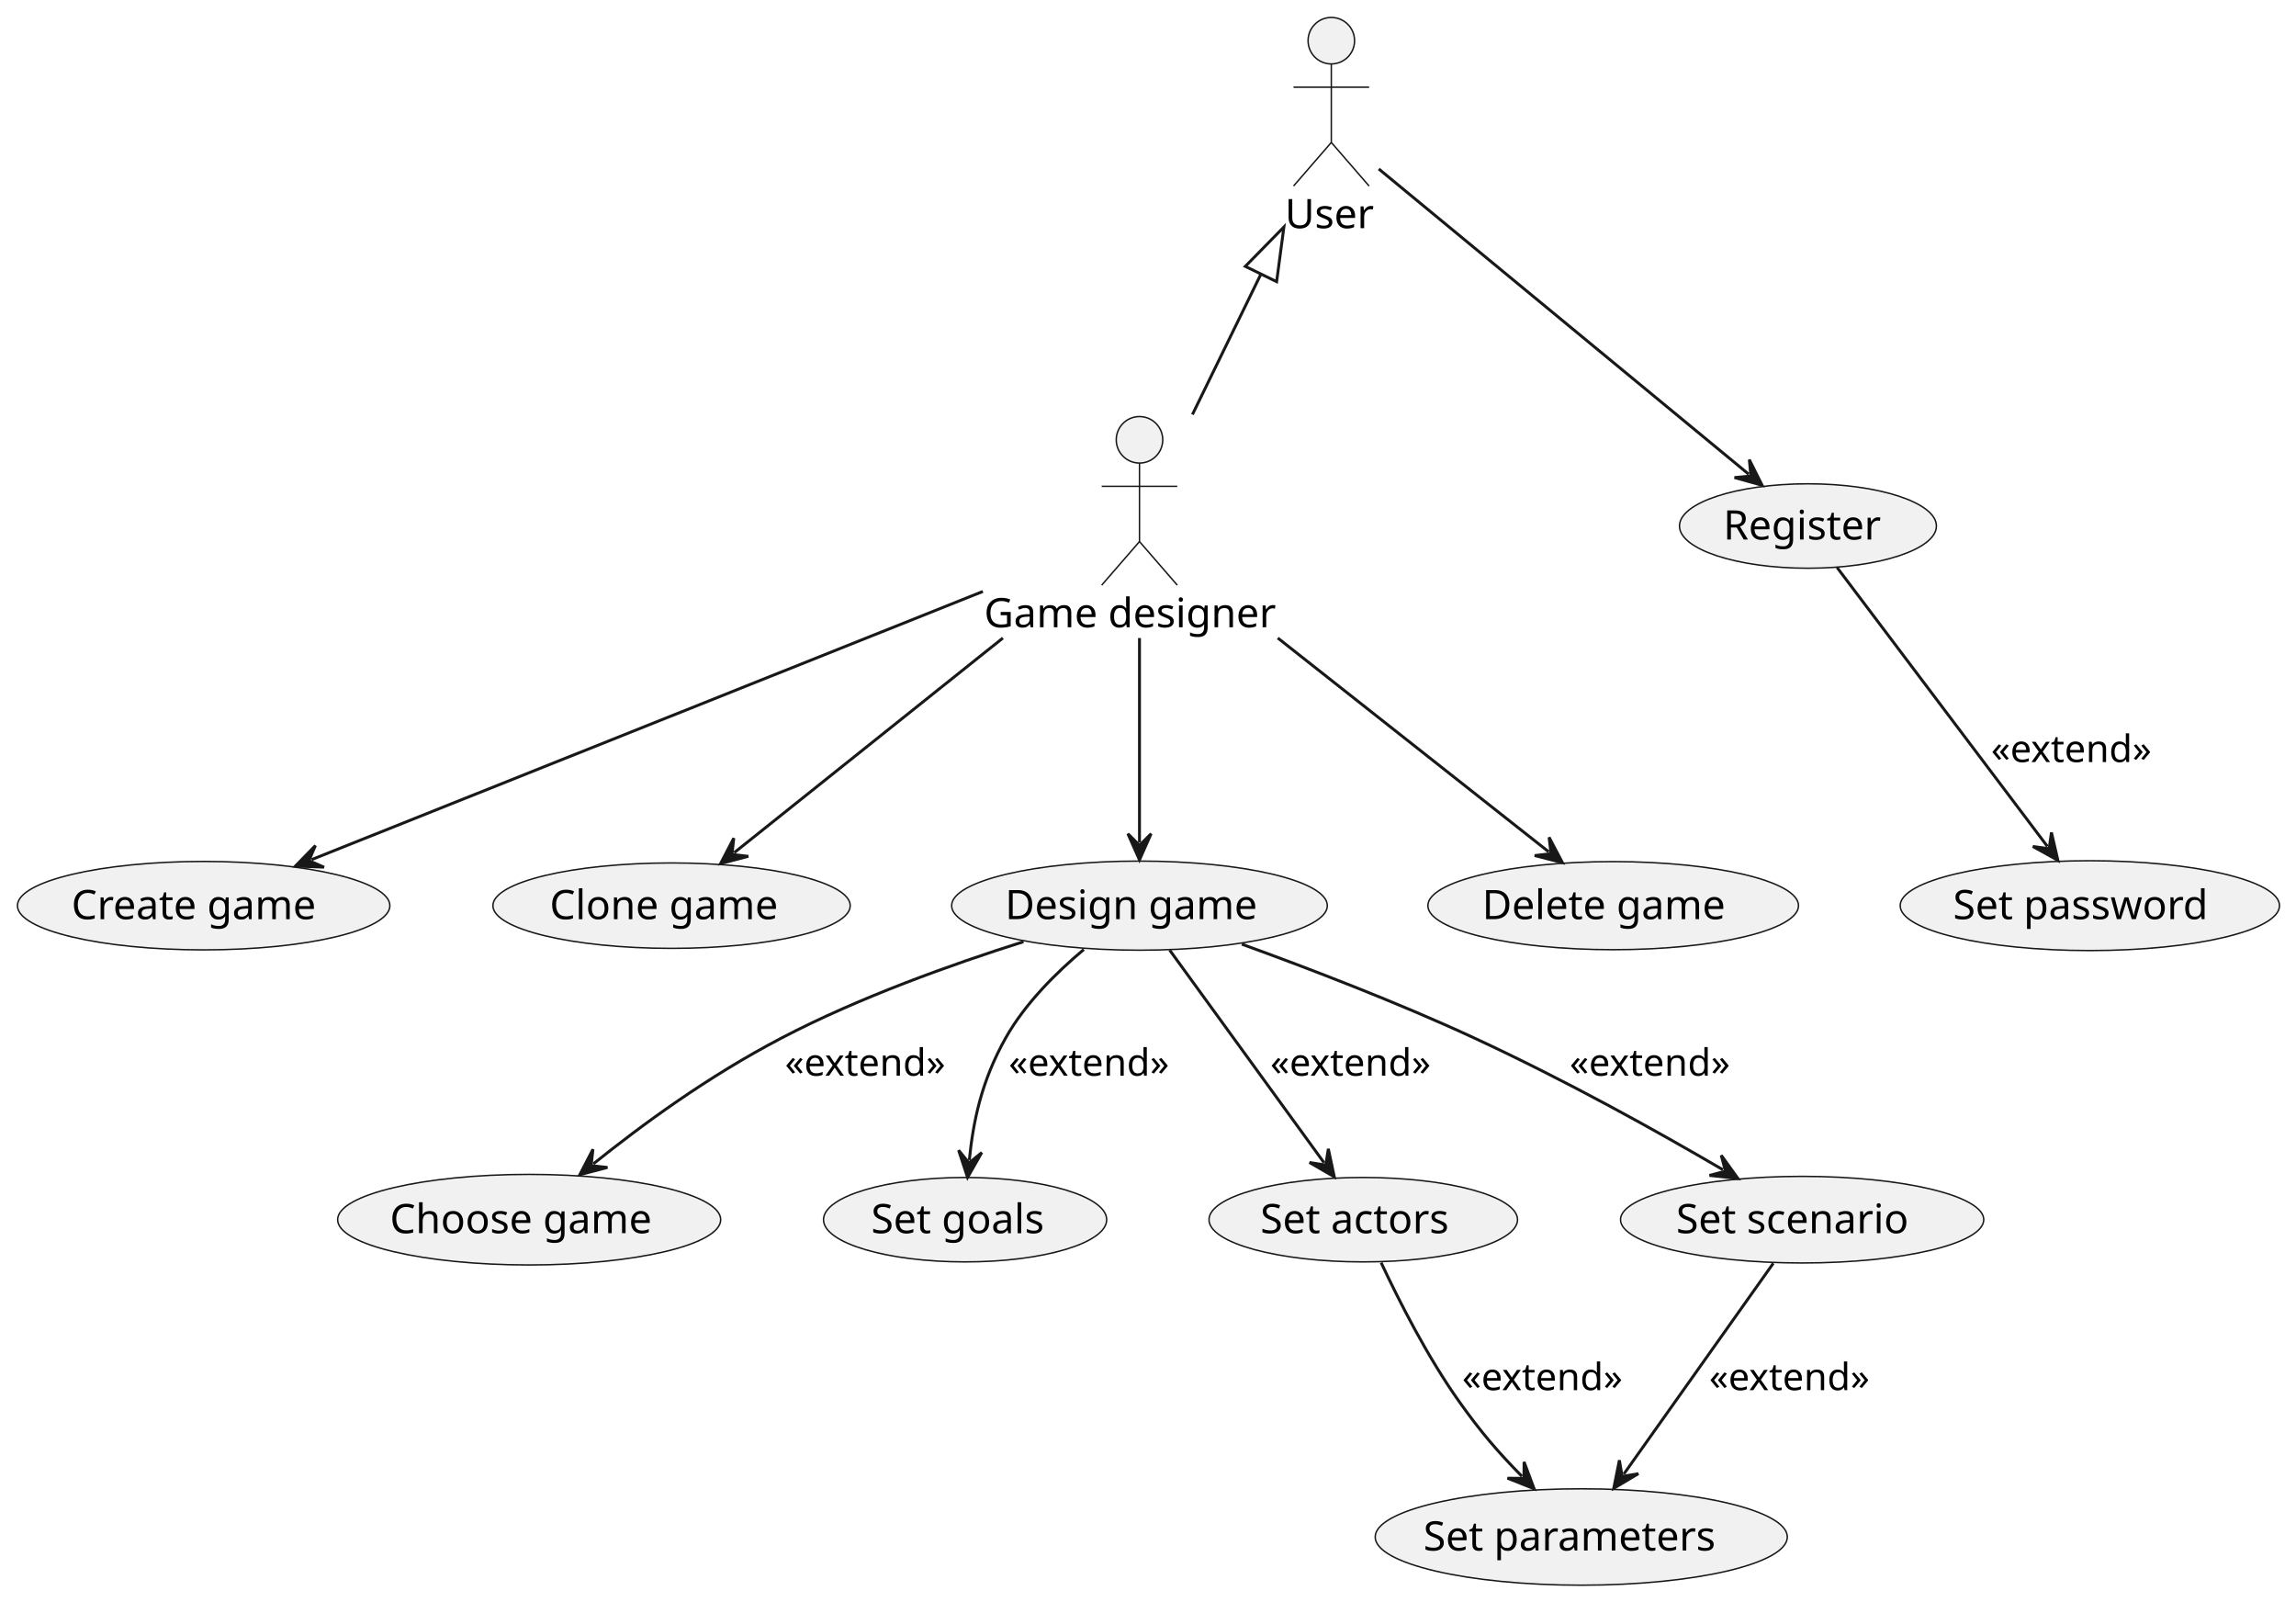
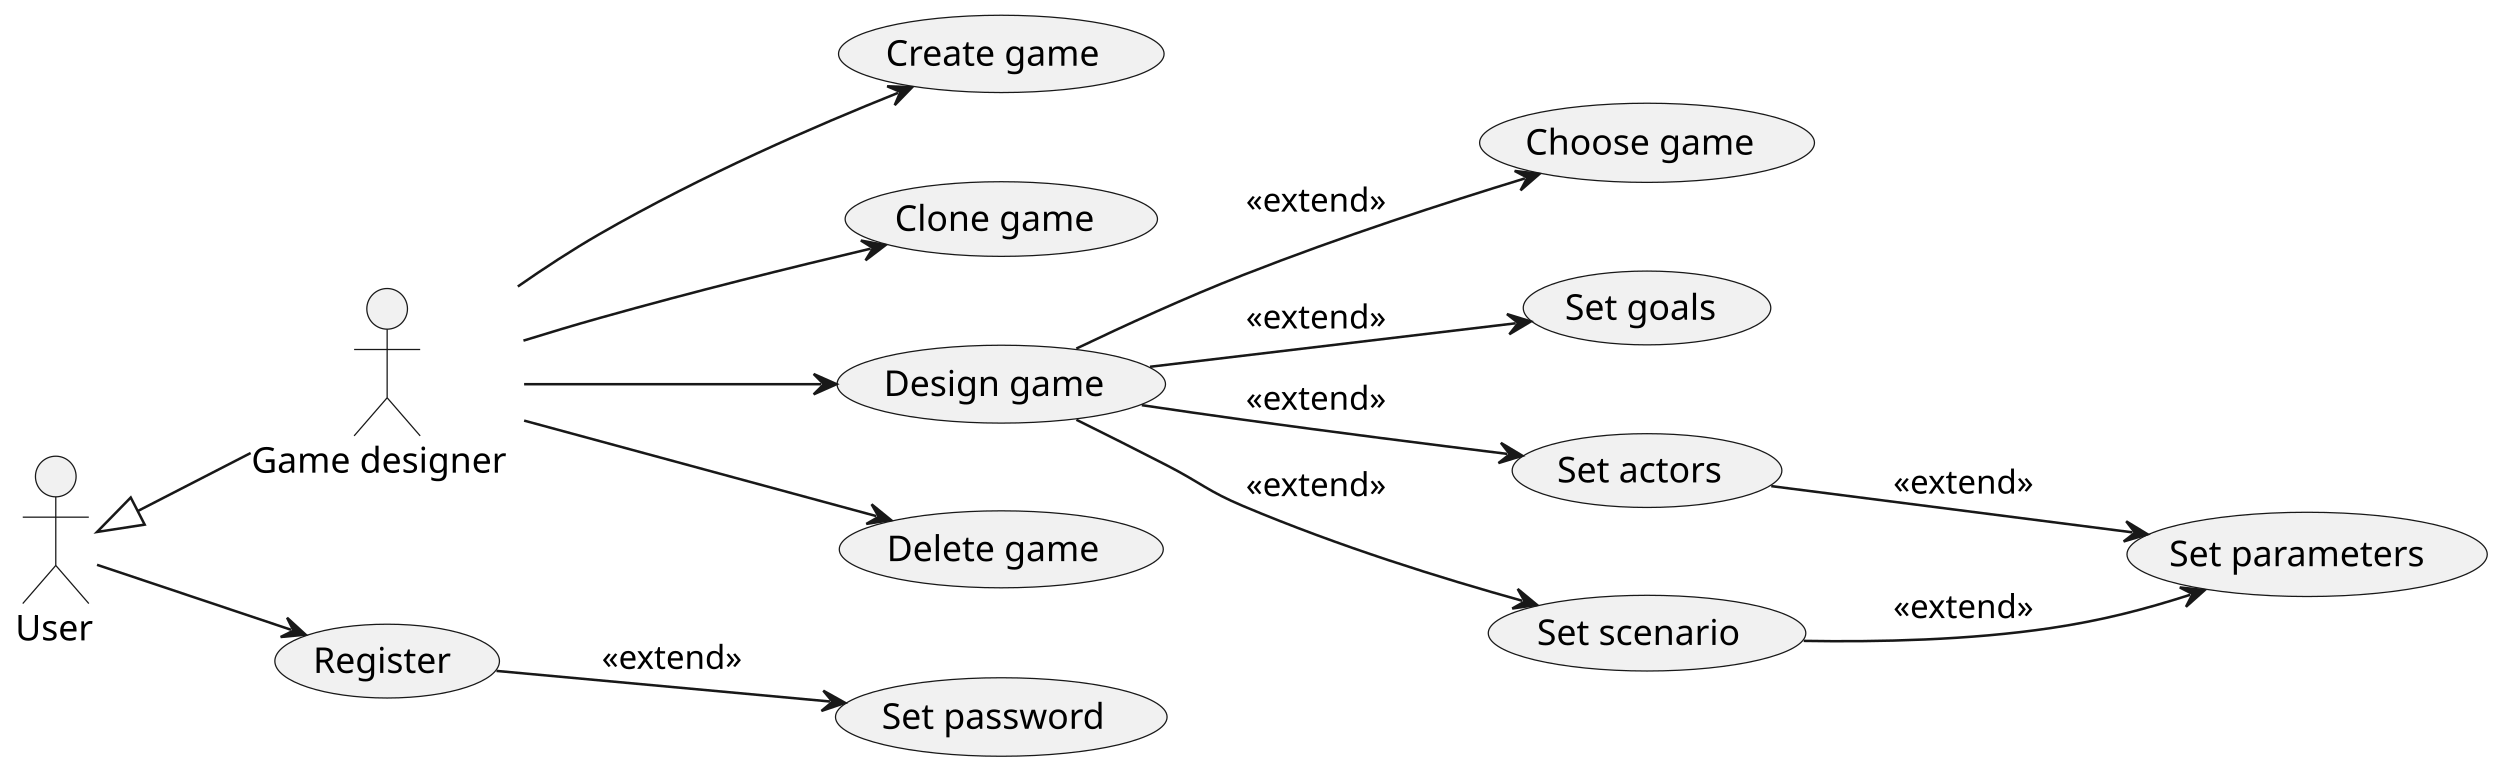
- <svg xmlns="http://www.w3.org/2000/svg" contentStyleType="text/css" data-diagram-type="DESCRIPTION" height="551px" preserveAspectRatio="none" style="width:790px;height:551px;background:#FFFFFF;" version="1.1" viewBox="0 0 790 551" width="790px" zoomAndPan="magnify">
+ <svg xmlns="http://www.w3.org/2000/svg" contentStyleType="text/css" data-diagram-type="DESCRIPTION" height="303px" preserveAspectRatio="none" style="width:984px;height:303px;background:#FFFFFF;" version="1.1" viewBox="0 0 984 303" width="984px" zoomAndPan="magnify">
  <defs />
  <g>
-     <g class="entity" data-entity="GD" data-source-line="1" data-uid="ent0002" id="entity_GD">
-       <ellipse cx="392.071" cy="151.3" fill="#F1F1F1" rx="8" ry="8" style="stroke:#181818;stroke-width:0.5;" />
-       <path d="M392.071,159.3 L392.071,186.3 M379.071,167.3 L405.071,167.3 M392.071,186.3 L379.071,201.3 M392.071,186.3 L405.071,201.3" fill="none" style="stroke:#181818;stroke-width:0.5;" />
-       <text fill="#000000" font-family="sans-serif" font-size="14" lengthAdjust="spacing" textLength="106.941" x="338.6" y="215.795">Game designer</text>
+     <g class="entity" data-entity="GD" data-source-line="3" data-uid="ent0002" id="entity_GD">
+       <ellipse cx="152.381" cy="121.56" fill="#F1F1F1" rx="8" ry="8" style="stroke:#181818;stroke-width:0.5;" />
+       <path d="M152.381,129.56 L152.381,156.56 M139.381,137.56 L165.381,137.56 M152.381,156.56 L139.381,171.56 M152.381,156.56 L165.381,171.56" fill="none" style="stroke:#181818;stroke-width:0.5;" />
+       <text fill="#000000" font-family="sans-serif" font-size="14" lengthAdjust="spacing" textLength="106.941" x="98.91" y="186.055">Game designer</text>
    </g>
-     <g class="entity" data-entity="User" data-source-line="2" data-uid="ent0003" id="entity_User">
-       <ellipse cx="458.075" cy="14" fill="#F1F1F1" rx="8" ry="8" style="stroke:#181818;stroke-width:0.5;" />
-       <path d="M458.075,22 L458.075,49 M445.075,30 L471.075,30 M458.075,49 L445.075,64 M458.075,49 L471.075,64" fill="none" style="stroke:#181818;stroke-width:0.5;" />
-       <text fill="#000000" font-family="sans-serif" font-size="14" lengthAdjust="spacing" textLength="31.91" x="442.12" y="78.495">User</text>
+     <g class="entity" data-entity="User" data-source-line="4" data-uid="ent0003" id="entity_User">
+       <ellipse cx="21.955" cy="187.56" fill="#F1F1F1" rx="8" ry="8" style="stroke:#181818;stroke-width:0.5;" />
+       <path d="M21.955,195.56 L21.955,222.56 M8.955,203.56 L34.955,203.56 M21.955,222.56 L8.955,237.56 M21.955,222.56 L34.955,237.56" fill="none" style="stroke:#181818;stroke-width:0.5;" />
+       <text fill="#000000" font-family="sans-serif" font-size="14" lengthAdjust="spacing" textLength="31.91" x="6" y="252.055">User</text>
    </g>
-     <g class="entity" data-entity="Register" data-source-line="4" data-uid="ent0005" id="entity_Register">
-       <ellipse cx="622.073" cy="180.954" fill="#F1F1F1" rx="44.203" ry="14.524" style="stroke:#181818;stroke-width:0.5;" />
-       <text fill="#000000" font-family="sans-serif" font-size="14" lengthAdjust="spacing" textLength="58.27" x="592.938" y="185.602">Register</text>
+     <g class="entity" data-entity="Register" data-source-line="6" data-uid="ent0005" id="entity_Register">
+       <ellipse cx="152.383" cy="260.214" fill="#F1F1F1" rx="44.203" ry="14.524" style="stroke:#181818;stroke-width:0.5;" />
+       <text fill="#000000" font-family="sans-serif" font-size="14" lengthAdjust="spacing" textLength="58.27" x="123.248" y="264.862">Register</text>
    </g>
-     <g class="entity" data-entity="Set password" data-source-line="5" data-uid="ent0007" id="entity_Set password">
-       <ellipse cx="719.068" cy="311.552" fill="#F1F1F1" rx="65.258" ry="15.452" style="stroke:#181818;stroke-width:0.5;" />
-       <text fill="#000000" font-family="sans-serif" font-size="14" lengthAdjust="spacing" textLength="94.151" x="671.992" y="316.2">Set password</text>
+     <g class="entity" data-entity="Set password" data-source-line="7" data-uid="ent0007" id="entity_Set password">
+       <ellipse cx="394.108" cy="282.212" fill="#F1F1F1" rx="65.258" ry="15.452" style="stroke:#181818;stroke-width:0.5;" />
+       <text fill="#000000" font-family="sans-serif" font-size="14" lengthAdjust="spacing" textLength="94.151" x="347.032" y="286.86">Set password</text>
    </g>
-     <g class="entity" data-entity="Create game" data-source-line="7" data-uid="ent0009" id="entity_Create game">
-       <ellipse cx="70.073" cy="311.555" fill="#F1F1F1" rx="64.073" ry="15.214" style="stroke:#181818;stroke-width:0.5;" />
-       <text fill="#000000" font-family="sans-serif" font-size="14" lengthAdjust="spacing" textLength="90.993" x="24.576" y="316.203">Create game</text>
+     <g class="entity" data-entity="Create game" data-source-line="9" data-uid="ent0009" id="entity_Create game">
+       <ellipse cx="394.113" cy="21.215" fill="#F1F1F1" rx="64.073" ry="15.214" style="stroke:#181818;stroke-width:0.5;" />
+       <text fill="#000000" font-family="sans-serif" font-size="14" lengthAdjust="spacing" textLength="90.993" x="348.616" y="25.863">Create game</text>
    </g>
-     <g class="entity" data-entity="Clone game" data-source-line="9" data-uid="ent0011" id="entity_Clone game">
-       <ellipse cx="231.073" cy="311.555" fill="#F1F1F1" rx="61.473" ry="14.694" style="stroke:#181818;stroke-width:0.5;" />
-       <text fill="#000000" font-family="sans-serif" font-size="14" lengthAdjust="spacing" textLength="83.884" x="189.131" y="316.203">Clone game</text>
+     <g class="entity" data-entity="Clone game" data-source-line="11" data-uid="ent0011" id="entity_Clone game">
+       <ellipse cx="394.113" cy="86.215" fill="#F1F1F1" rx="61.473" ry="14.694" style="stroke:#181818;stroke-width:0.5;" />
+       <text fill="#000000" font-family="sans-serif" font-size="14" lengthAdjust="spacing" textLength="83.884" x="352.171" y="90.863">Clone game</text>
    </g>
-     <g class="entity" data-entity="Design game" data-source-line="11" data-uid="ent0013" id="entity_Design game">
-       <ellipse cx="392.067" cy="311.548" fill="#F1F1F1" rx="64.637" ry="15.328" style="stroke:#181818;stroke-width:0.5;" />
-       <text fill="#000000" font-family="sans-serif" font-size="14" lengthAdjust="spacing" textLength="92.504" x="345.815" y="316.196">Design game</text>
+     <g class="entity" data-entity="Design game" data-source-line="13" data-uid="ent0013" id="entity_Design game">
+       <ellipse cx="394.107" cy="151.208" fill="#F1F1F1" rx="64.637" ry="15.328" style="stroke:#181818;stroke-width:0.5;" />
+       <text fill="#000000" font-family="sans-serif" font-size="14" lengthAdjust="spacing" textLength="92.504" x="347.855" y="155.856">Design game</text>
    </g>
-     <g class="entity" data-entity="Choose game" data-source-line="12" data-uid="ent0015" id="entity_Choose game">
-       <ellipse cx="182.074" cy="419.581" fill="#F1F1F1" rx="65.904" ry="15.581" style="stroke:#181818;stroke-width:0.5;" />
-       <text fill="#000000" font-family="sans-serif" font-size="14" lengthAdjust="spacing" textLength="95.853" x="134.147" y="424.229">Choose game</text>
+     <g class="entity" data-entity="Choose game" data-source-line="14" data-uid="ent0015" id="entity_Choose game">
+       <ellipse cx="648.274" cy="56.211" fill="#F1F1F1" rx="65.904" ry="15.581" style="stroke:#181818;stroke-width:0.5;" />
+       <text fill="#000000" font-family="sans-serif" font-size="14" lengthAdjust="spacing" textLength="95.853" x="600.347" y="60.859">Choose game</text>
    </g>
-     <g class="entity" data-entity="Set goals" data-source-line="13" data-uid="ent0017" id="entity_Set goals">
-       <ellipse cx="332.067" cy="419.584" fill="#F1F1F1" rx="48.718" ry="14.524" style="stroke:#181818;stroke-width:0.5;" />
-       <text fill="#000000" font-family="sans-serif" font-size="14" lengthAdjust="spacing" textLength="64.654" x="299.74" y="424.232">Set goals</text>
+     <g class="entity" data-entity="Set goals" data-source-line="15" data-uid="ent0017" id="entity_Set goals">
+       <ellipse cx="648.268" cy="121.214" fill="#F1F1F1" rx="48.718" ry="14.524" style="stroke:#181818;stroke-width:0.5;" />
+       <text fill="#000000" font-family="sans-serif" font-size="14" lengthAdjust="spacing" textLength="64.654" x="615.94" y="125.862">Set goals</text>
    </g>
-     <g class="entity" data-entity="Set actors" data-source-line="14" data-uid="ent0019" id="entity_Set actors">
-       <ellipse cx="469.067" cy="419.584" fill="#F1F1F1" rx="53.078" ry="14.524" style="stroke:#181818;stroke-width:0.5;" />
-       <text fill="#000000" font-family="sans-serif" font-size="14" lengthAdjust="spacing" textLength="70.82" x="433.657" y="424.232">Set actors</text>
+     <g class="entity" data-entity="Set actors" data-source-line="16" data-uid="ent0019" id="entity_Set actors">
+       <ellipse cx="648.268" cy="185.214" fill="#F1F1F1" rx="53.078" ry="14.524" style="stroke:#181818;stroke-width:0.5;" />
+       <text fill="#000000" font-family="sans-serif" font-size="14" lengthAdjust="spacing" textLength="70.82" x="612.857" y="189.862">Set actors</text>
    </g>
-     <g class="entity" data-entity="Set scenario" data-source-line="15" data-uid="ent0021" id="entity_Set scenario">
-       <ellipse cx="620.073" cy="419.579" fill="#F1F1F1" rx="62.493" ry="14.899" style="stroke:#181818;stroke-width:0.5;" />
-       <text fill="#000000" font-family="sans-serif" font-size="14" lengthAdjust="spacing" textLength="86.707" x="576.72" y="424.227">Set scenario</text>
+     <g class="entity" data-entity="Set scenario" data-source-line="17" data-uid="ent0021" id="entity_Set scenario">
+       <ellipse cx="648.273" cy="249.209" fill="#F1F1F1" rx="62.493" ry="14.899" style="stroke:#181818;stroke-width:0.5;" />
+       <text fill="#000000" font-family="sans-serif" font-size="14" lengthAdjust="spacing" textLength="86.707" x="604.92" y="253.857">Set scenario</text>
    </g>
-     <g class="entity" data-entity="Set parameters" data-source-line="16" data-uid="ent0023" id="entity_Set parameters">
-       <ellipse cx="544.073" cy="528.74" fill="#F1F1F1" rx="70.903" ry="16.581" style="stroke:#181818;stroke-width:0.5;" />
-       <text fill="#000000" font-family="sans-serif" font-size="14" lengthAdjust="spacing" textLength="108.644" x="489.751" y="533.389">Set parameters</text>
+     <g class="entity" data-entity="Set parameters" data-source-line="18" data-uid="ent0023" id="entity_Set parameters">
+       <ellipse cx="908.083" cy="218.21" fill="#F1F1F1" rx="70.903" ry="16.581" style="stroke:#181818;stroke-width:0.5;" />
+       <text fill="#000000" font-family="sans-serif" font-size="14" lengthAdjust="spacing" textLength="108.644" x="853.761" y="222.859">Set parameters</text>
    </g>
-     <g class="entity" data-entity="Delete game" data-source-line="19" data-uid="ent0026" id="entity_Delete game">
-       <ellipse cx="555.065" cy="311.553" fill="#F1F1F1" rx="63.765" ry="15.153" style="stroke:#181818;stroke-width:0.5;" />
-       <text fill="#000000" font-family="sans-serif" font-size="14" lengthAdjust="spacing" textLength="90.166" x="509.982" y="316.202">Delete game</text>
+     <g class="entity" data-entity="Delete game" data-source-line="21" data-uid="ent0026" id="entity_Delete game">
+       <ellipse cx="394.105" cy="216.213" fill="#F1F1F1" rx="63.765" ry="15.153" style="stroke:#181818;stroke-width:0.5;" />
+       <text fill="#000000" font-family="sans-serif" font-size="14" lengthAdjust="spacing" textLength="90.166" x="349.022" y="220.862">Delete game</text>
    </g>
-     <g class="link" data-entity-1="User" data-entity-2="GD" data-source-line="2" data-uid="lnk4" id="link_User_GD">
-       <path d="M433.866,94.267 C424.316,113.837 420.15,122.4 410.29,142.6" fill="none" id="User-backto-GD" style="stroke:#181818;stroke-width:1;" />
-       <polygon fill="none" points="441.76,78.09,428.474,91.635,439.258,96.898,441.76,78.09" style="stroke:#181818;stroke-width:1;" />
+     <g class="link" data-entity-1="User" data-entity-2="GD" data-source-line="4" data-uid="lnk4" id="link_User_GD">
+       <path d="M54.201,201.155 C69.151,193.475 76.81,189.53 98.65,178.31" fill="none" id="User-backto-GD" style="stroke:#181818;stroke-width:1;" />
+       <polygon fill="none" points="38.19,209.38,56.943,206.492,51.459,195.818,38.19,209.38" style="stroke:#181818;stroke-width:1;" />
    </g>
-     <g class="link" data-entity-1="User" data-entity-2="Register" data-source-line="4" data-uid="lnk6" id="link_User_Register">
-       <path d="M474.4,58.12 C505.99,84.18 570.511,137.412 601.671,163.112" fill="none" id="User-to-Register" style="stroke:#181818;stroke-width:1;" />
-       <polygon fill="#181818" points="606.3,166.93,601.902,158.118,602.443,163.749,596.812,164.289,606.3,166.93" style="stroke:#181818;stroke-width:1;" />
+     <g class="link" data-entity-1="User" data-entity-2="Register" data-source-line="6" data-uid="lnk6" id="link_User_Register">
+       <path d="M38.19,222.31 C58.32,229.05 88.58,239.185 114.57,247.885" fill="none" id="User-to-Register" style="stroke:#181818;stroke-width:1;" />
+       <polygon fill="#181818" points="120.26,249.79,112.995,243.14,115.519,248.203,110.456,250.726,120.26,249.79" style="stroke:#181818;stroke-width:1;" />
    </g>
-     <g class="link" data-entity-1="Register" data-entity-2="Set password" data-source-line="5" data-uid="lnk8" id="link_Register_Set password">
-       <path d="M632.09,195.22 C650.39,219.48 685.467,265.99 704.467,291.18" fill="none" id="Register-to-Set password" style="stroke:#181818;stroke-width:1;" />
-       <polygon fill="#181818" points="708.08,295.97,705.854,286.376,705.069,291.978,699.467,291.193,708.08,295.97" style="stroke:#181818;stroke-width:1;" />
-       <text fill="#000000" font-family="sans-serif" font-size="13" lengthAdjust="spacing" textLength="61.185" x="685.07" y="262.157">«extend»</text>
+     <g class="link" data-entity-1="Register" data-entity-2="Set password" data-source-line="7" data-uid="lnk8" id="link_Register_Set password">
+       <path d="M195.41,264.07 C233.41,267.55 283.835,272.182 326.675,276.112" fill="none" id="Register-to-Set password" style="stroke:#181818;stroke-width:1;" />
+       <polygon fill="#181818" points="332.65,276.66,324.053,271.854,327.671,276.203,323.322,279.821,332.65,276.66" style="stroke:#181818;stroke-width:1;" />
+       <text fill="#000000" font-family="sans-serif" font-size="13" lengthAdjust="spacing" textLength="61.185" x="236.85" y="263.277">«extend»</text>
    </g>
-     <g class="link" data-entity-1="GD" data-entity-2="Create game" data-source-line="7" data-uid="lnk10" id="link_GD_Create game">
-       <path d="M338.18,203.47 C270.5,230.5 162.192,273.754 107.222,295.714" fill="none" id="GD-to-Create game" style="stroke:#181818;stroke-width:1;" />
-       <polygon fill="#181818" points="101.65,297.94,111.492,298.316,106.293,296.085,108.524,290.887,101.65,297.94" style="stroke:#181818;stroke-width:1;" />
+     <g class="link" data-entity-1="GD" data-entity-2="Create game" data-source-line="9" data-uid="lnk10" id="link_GD_Create game">
+       <path d="M203.81,112.77 C214.17,105.56 225.17,98.36 235.85,92.21 C276.61,68.74 320.951,49.582 353.461,36.552" fill="none" id="GD-to-Create game" style="stroke:#181818;stroke-width:1;" />
+       <polygon fill="#181818" points="359.03,34.32,349.188,33.955,354.389,36.18,352.164,41.381,359.03,34.32" style="stroke:#181818;stroke-width:1;" />
    </g>
-     <g class="link" data-entity-1="GD" data-entity-2="Clone game" data-source-line="9" data-uid="lnk12" id="link_GD_Clone game">
-       <path d="M345.07,219.49 C312.4,245.58 275.459,275.096 252.629,293.326" fill="none" id="GD-to-Clone game" style="stroke:#181818;stroke-width:1;" />
-       <polygon fill="#181818" points="247.94,297.07,257.469,294.58,251.847,293.95,252.477,288.328,247.94,297.07" style="stroke:#181818;stroke-width:1;" />
+     <g class="link" data-entity-1="GD" data-entity-2="Clone game" data-source-line="11" data-uid="lnk12" id="link_GD_Clone game">
+       <path d="M206.03,134.07 C215.91,131.01 226.17,127.93 235.85,125.21 C273.62,114.58 311.091,105.341 342.681,97.871" fill="none" id="GD-to-Clone game" style="stroke:#181818;stroke-width:1;" />
+       <polygon fill="#181818" points="348.52,96.49,338.841,94.668,343.654,97.641,340.682,102.454,348.52,96.49" style="stroke:#181818;stroke-width:1;" />
    </g>
-     <g class="link" data-entity-1="GD" data-entity-2="Design game" data-source-line="11" data-uid="lnk14" id="link_GD_Design game">
-       <path d="M392.07,219.49 C392.07,244.99 392.07,271.33 392.07,289.81" fill="none" id="GD-to-Design game" style="stroke:#181818;stroke-width:1;" />
-       <polygon fill="#181818" points="392.07,295.81,396.07,286.81,392.07,290.81,388.07,286.81,392.07,295.81" style="stroke:#181818;stroke-width:1;" />
+     <g class="link" data-entity-1="GD" data-entity-2="Design game" data-source-line="13" data-uid="lnk14" id="link_GD_Design game">
+       <path d="M206.29,151.21 C242.55,151.21 284.85,151.21 323.26,151.21" fill="none" id="GD-to-Design game" style="stroke:#181818;stroke-width:1;" />
+       <polygon fill="#181818" points="329.26,151.21,320.26,147.21,324.26,151.21,320.26,155.21,329.26,151.21" style="stroke:#181818;stroke-width:1;" />
    </g>
-     <g class="link" data-entity-1="Design game" data-entity-2="Choose game" data-source-line="12" data-uid="lnk16" id="link_Design game_Choose game">
-       <path d="M352.15,323.96 C327.51,331.74 295.64,343.12 269.07,357 C243.32,370.45 221.115,386.812 204.175,400.362" fill="none" id="Design game-to-Choose game" style="stroke:#181818;stroke-width:1;" />
-       <polygon fill="#181818" points="199.49,404.11,209.017,401.612,203.395,400.987,204.02,395.365,199.49,404.11" style="stroke:#181818;stroke-width:1;" />
-       <text fill="#000000" font-family="sans-serif" font-size="13" lengthAdjust="spacing" textLength="61.185" x="270.07" y="370.067">«extend»</text>
+     <g class="link" data-entity-1="Design game" data-entity-2="Choose game" data-source-line="14" data-uid="lnk16" id="link_Design game_Choose game">
+       <path d="M423.64,137.2 C442.15,128.36 466.92,116.99 489.37,108.21 C528.34,92.96 568.083,80.058 600.203,70.218" fill="none" id="Design game-to-Choose game" style="stroke:#181818;stroke-width:1;" />
+       <polygon fill="#181818" points="605.94,68.46,596.163,67.272,601.159,69.925,598.506,74.921,605.94,68.46" style="stroke:#181818;stroke-width:1;" />
+       <text fill="#000000" font-family="sans-serif" font-size="13" lengthAdjust="spacing" textLength="61.185" x="490.37" y="83.277">«extend»</text>
    </g>
-     <g class="link" data-entity-1="Design game" data-entity-2="Set goals" data-source-line="13" data-uid="lnk18" id="link_Design game_Set goals">
-       <path d="M372.92,326.63 C363.48,334.54 352.72,345.19 346.07,357 C337.57,372.09 334.83,386.04 333.52,399.08" fill="none" id="Design game-to-Set goals" style="stroke:#181818;stroke-width:1;" />
-       <polygon fill="#181818" points="332.92,405.05,337.8,396.495,333.42,400.075,329.84,395.695,332.92,405.05" style="stroke:#181818;stroke-width:1;" />
-       <text fill="#000000" font-family="sans-serif" font-size="13" lengthAdjust="spacing" textLength="61.185" x="347.07" y="370.067">«extend»</text>
+     <g class="link" data-entity-1="Design game" data-entity-2="Set goals" data-source-line="15" data-uid="lnk18" id="link_Design game_Set goals">
+       <path d="M452.64,144.36 C498.14,138.95 554.792,132.209 596.582,127.239" fill="none" id="Design game-to-Set goals" style="stroke:#181818;stroke-width:1;" />
+       <polygon fill="#181818" points="602.54,126.53,593.131,123.621,597.575,127.121,594.075,131.565,602.54,126.53" style="stroke:#181818;stroke-width:1;" />
+       <text fill="#000000" font-family="sans-serif" font-size="13" lengthAdjust="spacing" textLength="61.185" x="490.37" y="129.277">«extend»</text>
    </g>
-     <g class="link" data-entity-1="Design game" data-entity-2="Set actors" data-source-line="14" data-uid="lnk20" id="link_Design game_Set actors">
-       <path d="M402.46,326.85 C417.32,347.31 440.933,379.836 455.573,399.986" fill="none" id="Design game-to-Set actors" style="stroke:#181818;stroke-width:1;" />
-       <polygon fill="#181818" points="459.1,404.84,457.046,395.208,456.161,400.795,450.574,399.91,459.1,404.84" style="stroke:#181818;stroke-width:1;" />
-       <text fill="#000000" font-family="sans-serif" font-size="13" lengthAdjust="spacing" textLength="61.185" x="437.07" y="370.067">«extend»</text>
+     <g class="link" data-entity-1="Design game" data-entity-2="Set actors" data-source-line="16" data-uid="lnk20" id="link_Design game_Set actors">
+       <path d="M449.41,159.48 C462.49,161.41 476.42,163.43 489.37,165.21 C526.19,170.27 561.945,174.808 593.255,178.658" fill="none" id="Design game-to-Set actors" style="stroke:#181818;stroke-width:1;" />
+       <polygon fill="#181818" points="599.21,179.39,590.765,174.321,594.247,178.78,589.789,182.262,599.21,179.39" style="stroke:#181818;stroke-width:1;" />
+       <text fill="#000000" font-family="sans-serif" font-size="13" lengthAdjust="spacing" textLength="61.185" x="490.37" y="161.277">«extend»</text>
    </g>
-     <g class="link" data-entity-1="Design game" data-entity-2="Set scenario" data-source-line="15" data-uid="lnk22" id="link_Design game_Set scenario">
-       <path d="M427.29,324.81 C450.31,333.15 480.85,344.85 507.07,357 C539.51,372.03 570.358,389.295 592.818,402.405" fill="none" id="Design game-to-Set scenario" style="stroke:#181818;stroke-width:1;" />
-       <polygon fill="#181818" points="598,405.43,592.244,397.438,593.682,402.909,588.211,404.348,598,405.43" style="stroke:#181818;stroke-width:1;" />
-       <text fill="#000000" font-family="sans-serif" font-size="13" lengthAdjust="spacing" textLength="61.185" x="540.07" y="370.067">«extend»</text>
+     <g class="link" data-entity-1="Design game" data-entity-2="Set scenario" data-source-line="17" data-uid="lnk22" id="link_Design game_Set scenario">
+       <path d="M423.67,165.22 C434.84,170.75 447.74,177.21 459.37,183.21 C472.8,190.13 475.44,193.35 489.37,199.21 C527.53,215.27 566.941,227.465 599.181,236.475" fill="none" id="Design game-to-Set scenario" style="stroke:#181818;stroke-width:1;" />
+       <polygon fill="#181818" points="604.96,238.09,597.369,231.815,600.144,236.744,595.216,239.52,604.96,238.09" style="stroke:#181818;stroke-width:1;" />
+       <text fill="#000000" font-family="sans-serif" font-size="13" lengthAdjust="spacing" textLength="61.185" x="490.37" y="195.277">«extend»</text>
    </g>
-     <g class="link" data-entity-1="Set scenario" data-entity-2="Set parameters" data-source-line="16" data-uid="lnk24" id="link_Set scenario_Set parameters">
-       <path d="M610.14,434.59 C595.97,454.56 573.53,486.205 558.72,507.095" fill="none" id="Set scenario-to-Set parameters" style="stroke:#181818;stroke-width:1;" />
-       <polygon fill="#181818" points="555.25,511.99,563.718,506.961,558.142,507.911,557.192,502.334,555.25,511.99" style="stroke:#181818;stroke-width:1;" />
-       <text fill="#000000" font-family="sans-serif" font-size="13" lengthAdjust="spacing" textLength="61.185" x="588.07" y="478.227">«extend»</text>
+     <g class="link" data-entity-1="Set scenario" data-entity-2="Set parameters" data-source-line="18" data-uid="lnk24" id="link_Set scenario_Set parameters">
+       <path d="M709.94,252.25 C739.43,252.76 775.31,251.95 807.18,247.21 C827.54,244.18 843.866,239.929 862.046,234.109" fill="none" id="Set scenario-to-Set parameters" style="stroke:#181818;stroke-width:1;" />
+       <polygon fill="#181818" points="867.76,232.28,857.969,231.214,862.998,233.804,860.408,238.834,867.76,232.28" style="stroke:#181818;stroke-width:1;" />
+       <text fill="#000000" font-family="sans-serif" font-size="13" lengthAdjust="spacing" textLength="61.185" x="745.18" y="243.277">«extend»</text>
    </g>
-     <g class="link" data-entity-1="Set actors" data-entity-2="Set parameters" data-source-line="17" data-uid="lnk25" id="link_Set actors_Set parameters">
-       <path d="M475.22,434.37 C481.25,447.25 491.11,466.74 502.07,482.16 C509.68,492.86 515.378,499.427 523.648,507.857" fill="none" id="Set actors-to-Set parameters" style="stroke:#181818;stroke-width:1;" />
-       <polygon fill="#181818" points="527.85,512.14,524.403,502.914,524.348,508.571,518.692,508.517,527.85,512.14" style="stroke:#181818;stroke-width:1;" />
-       <text fill="#000000" font-family="sans-serif" font-size="13" lengthAdjust="spacing" textLength="61.185" x="503.07" y="478.227">«extend»</text>
+     <g class="link" data-entity-1="Set actors" data-entity-2="Set parameters" data-source-line="19" data-uid="lnk25" id="link_Set actors_Set parameters">
+       <path d="M697.16,191.34 C738.95,196.69 793.899,203.718 839.349,209.538" fill="none" id="Set actors-to-Set parameters" style="stroke:#181818;stroke-width:1;" />
+       <polygon fill="#181818" points="845.3,210.3,836.881,205.189,840.341,209.665,835.865,213.125,845.3,210.3" style="stroke:#181818;stroke-width:1;" />
+       <text fill="#000000" font-family="sans-serif" font-size="13" lengthAdjust="spacing" textLength="61.185" x="745.18" y="194.277">«extend»</text>
    </g>
-     <g class="link" data-entity-1="GD" data-entity-2="Delete game" data-source-line="19" data-uid="lnk27" id="link_GD_Delete game">
-       <path d="M439.66,219.49 C472.55,245.44 509.689,274.744 532.889,293.044" fill="none" id="GD-to-Delete game" style="stroke:#181818;stroke-width:1;" />
-       <polygon fill="#181818" points="537.6,296.76,533.011,288.046,533.674,293.663,528.057,294.327,537.6,296.76" style="stroke:#181818;stroke-width:1;" />
+     <g class="link" data-entity-1="GD" data-entity-2="Delete game" data-source-line="21" data-uid="lnk27" id="link_GD_Delete game">
+       <path d="M206.29,165.55 C249.72,177.33 304.639,192.22 344.919,203.14" fill="none" id="GD-to-Delete game" style="stroke:#181818;stroke-width:1;" />
+       <polygon fill="#181818" points="350.71,204.71,343.07,198.494,345.884,203.402,340.977,206.216,350.71,204.71" style="stroke:#181818;stroke-width:1;" />
    </g>
  </g>
</svg>
